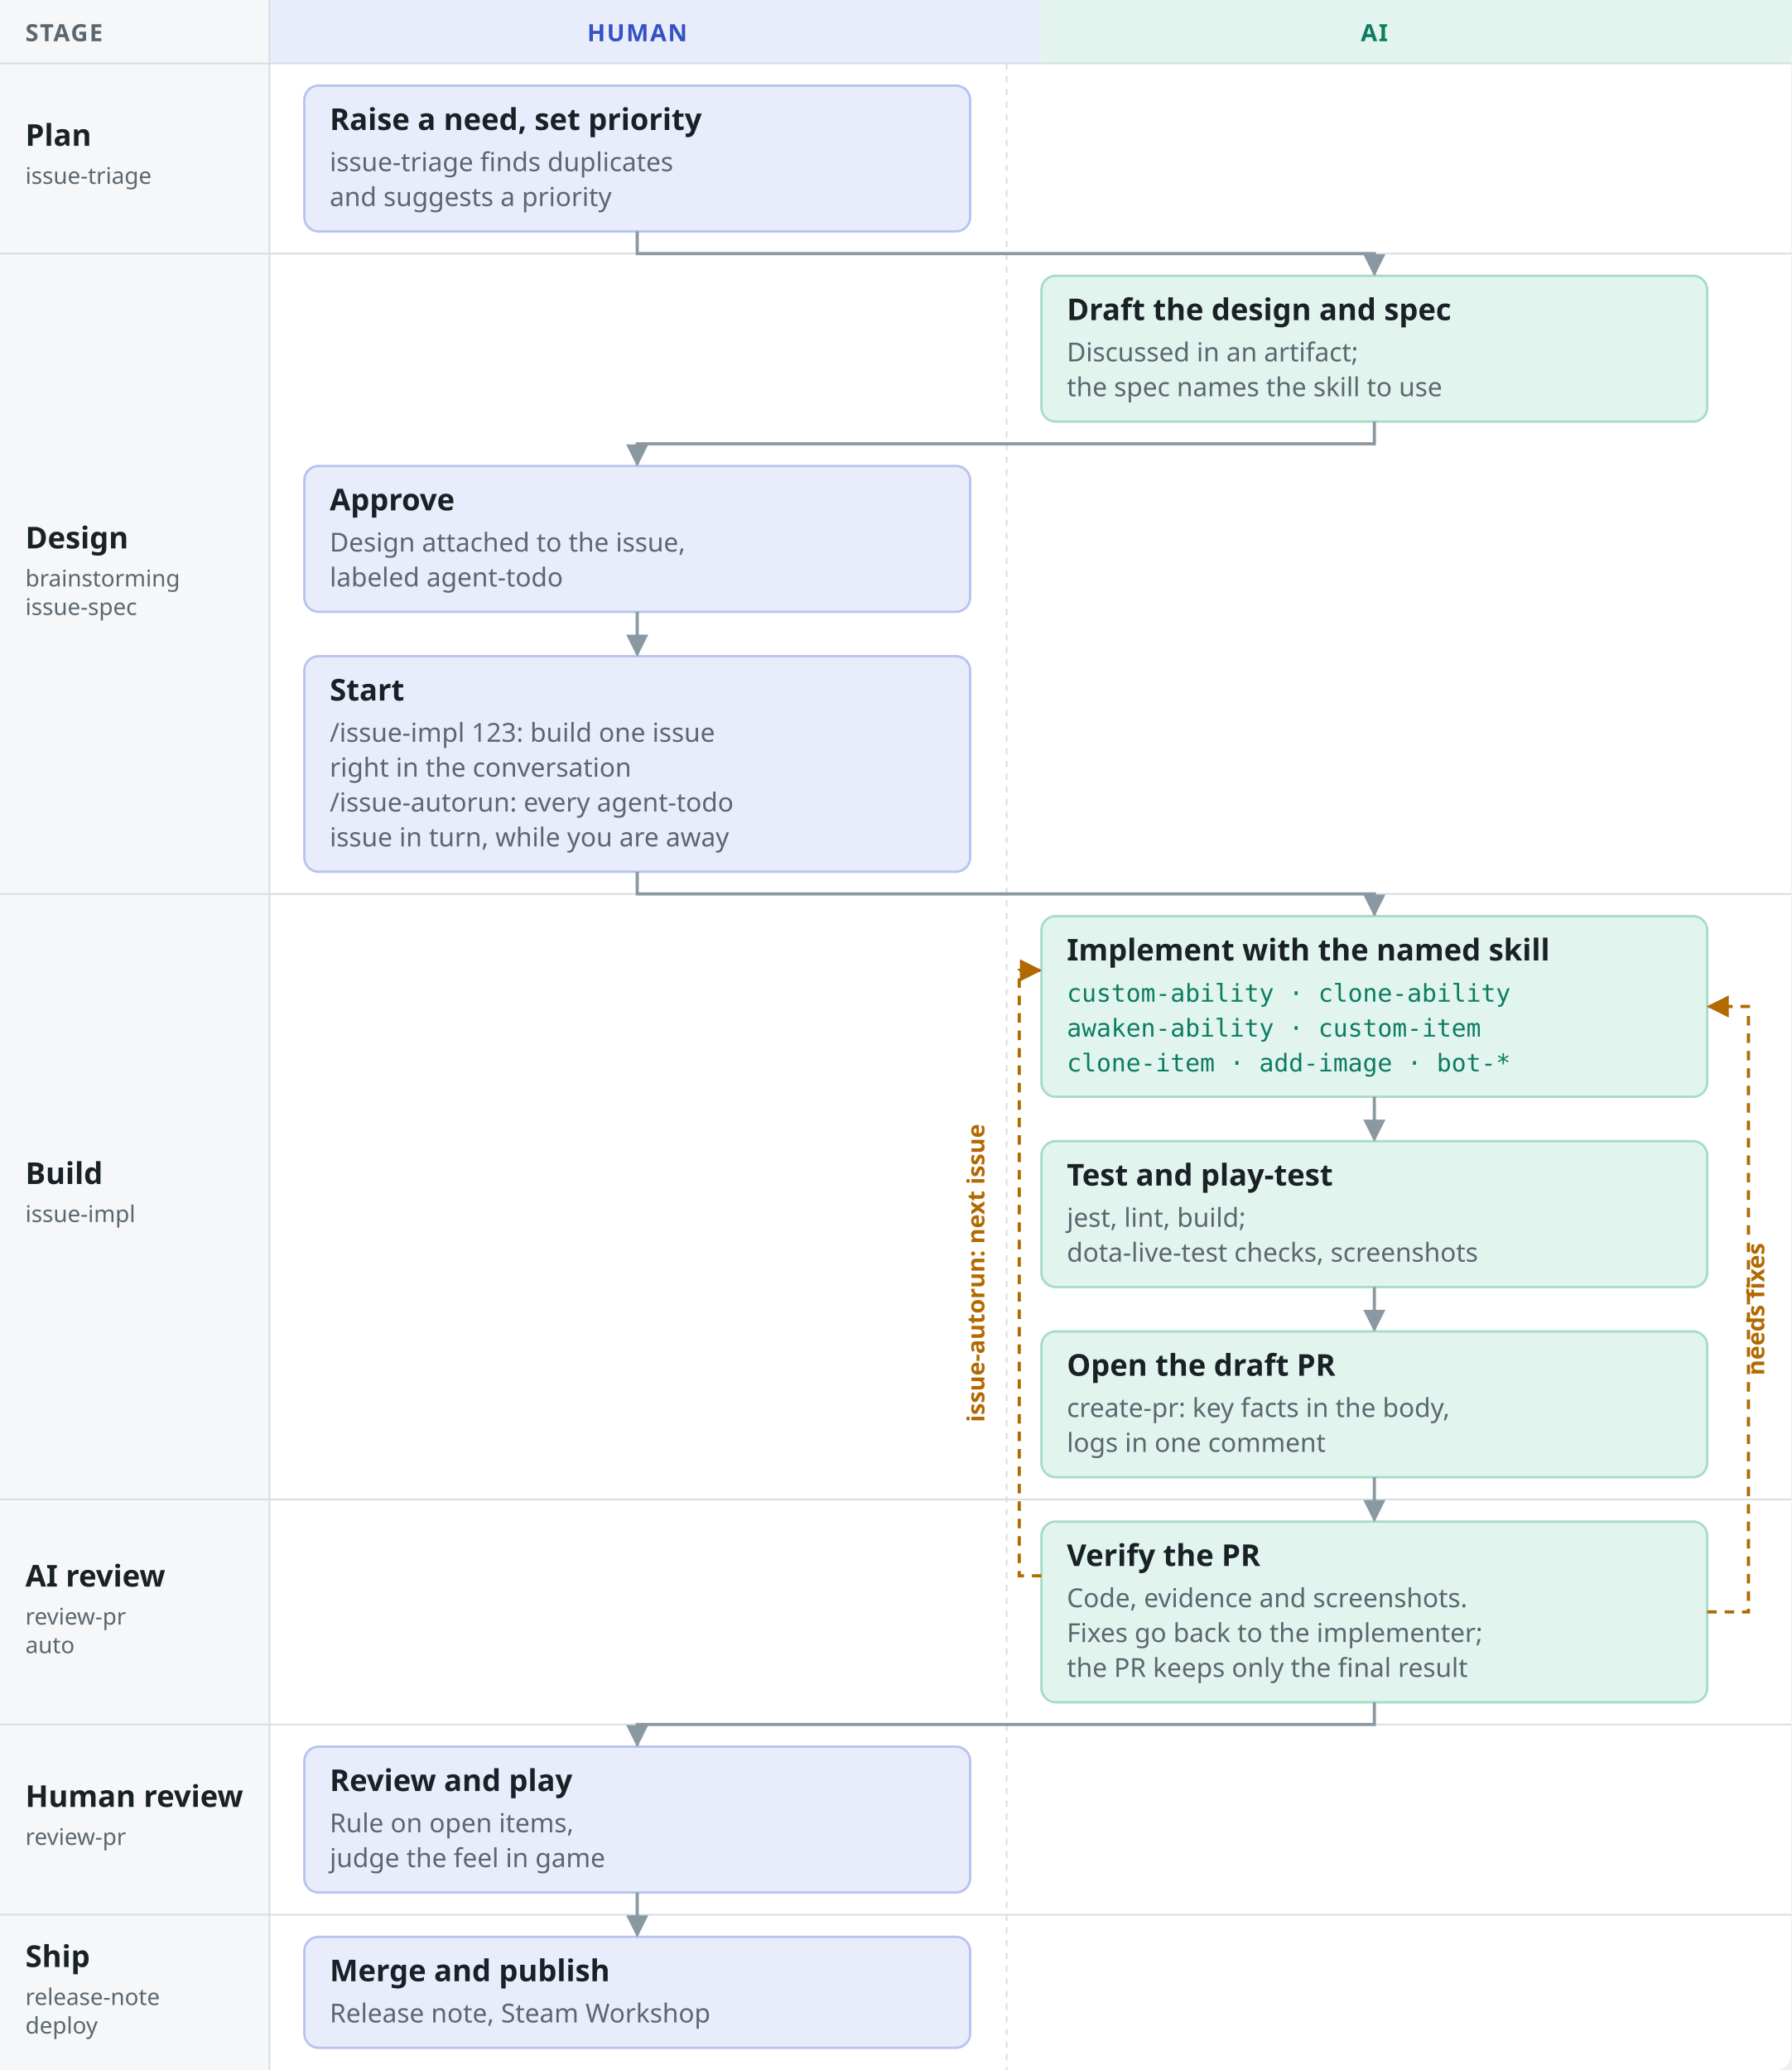
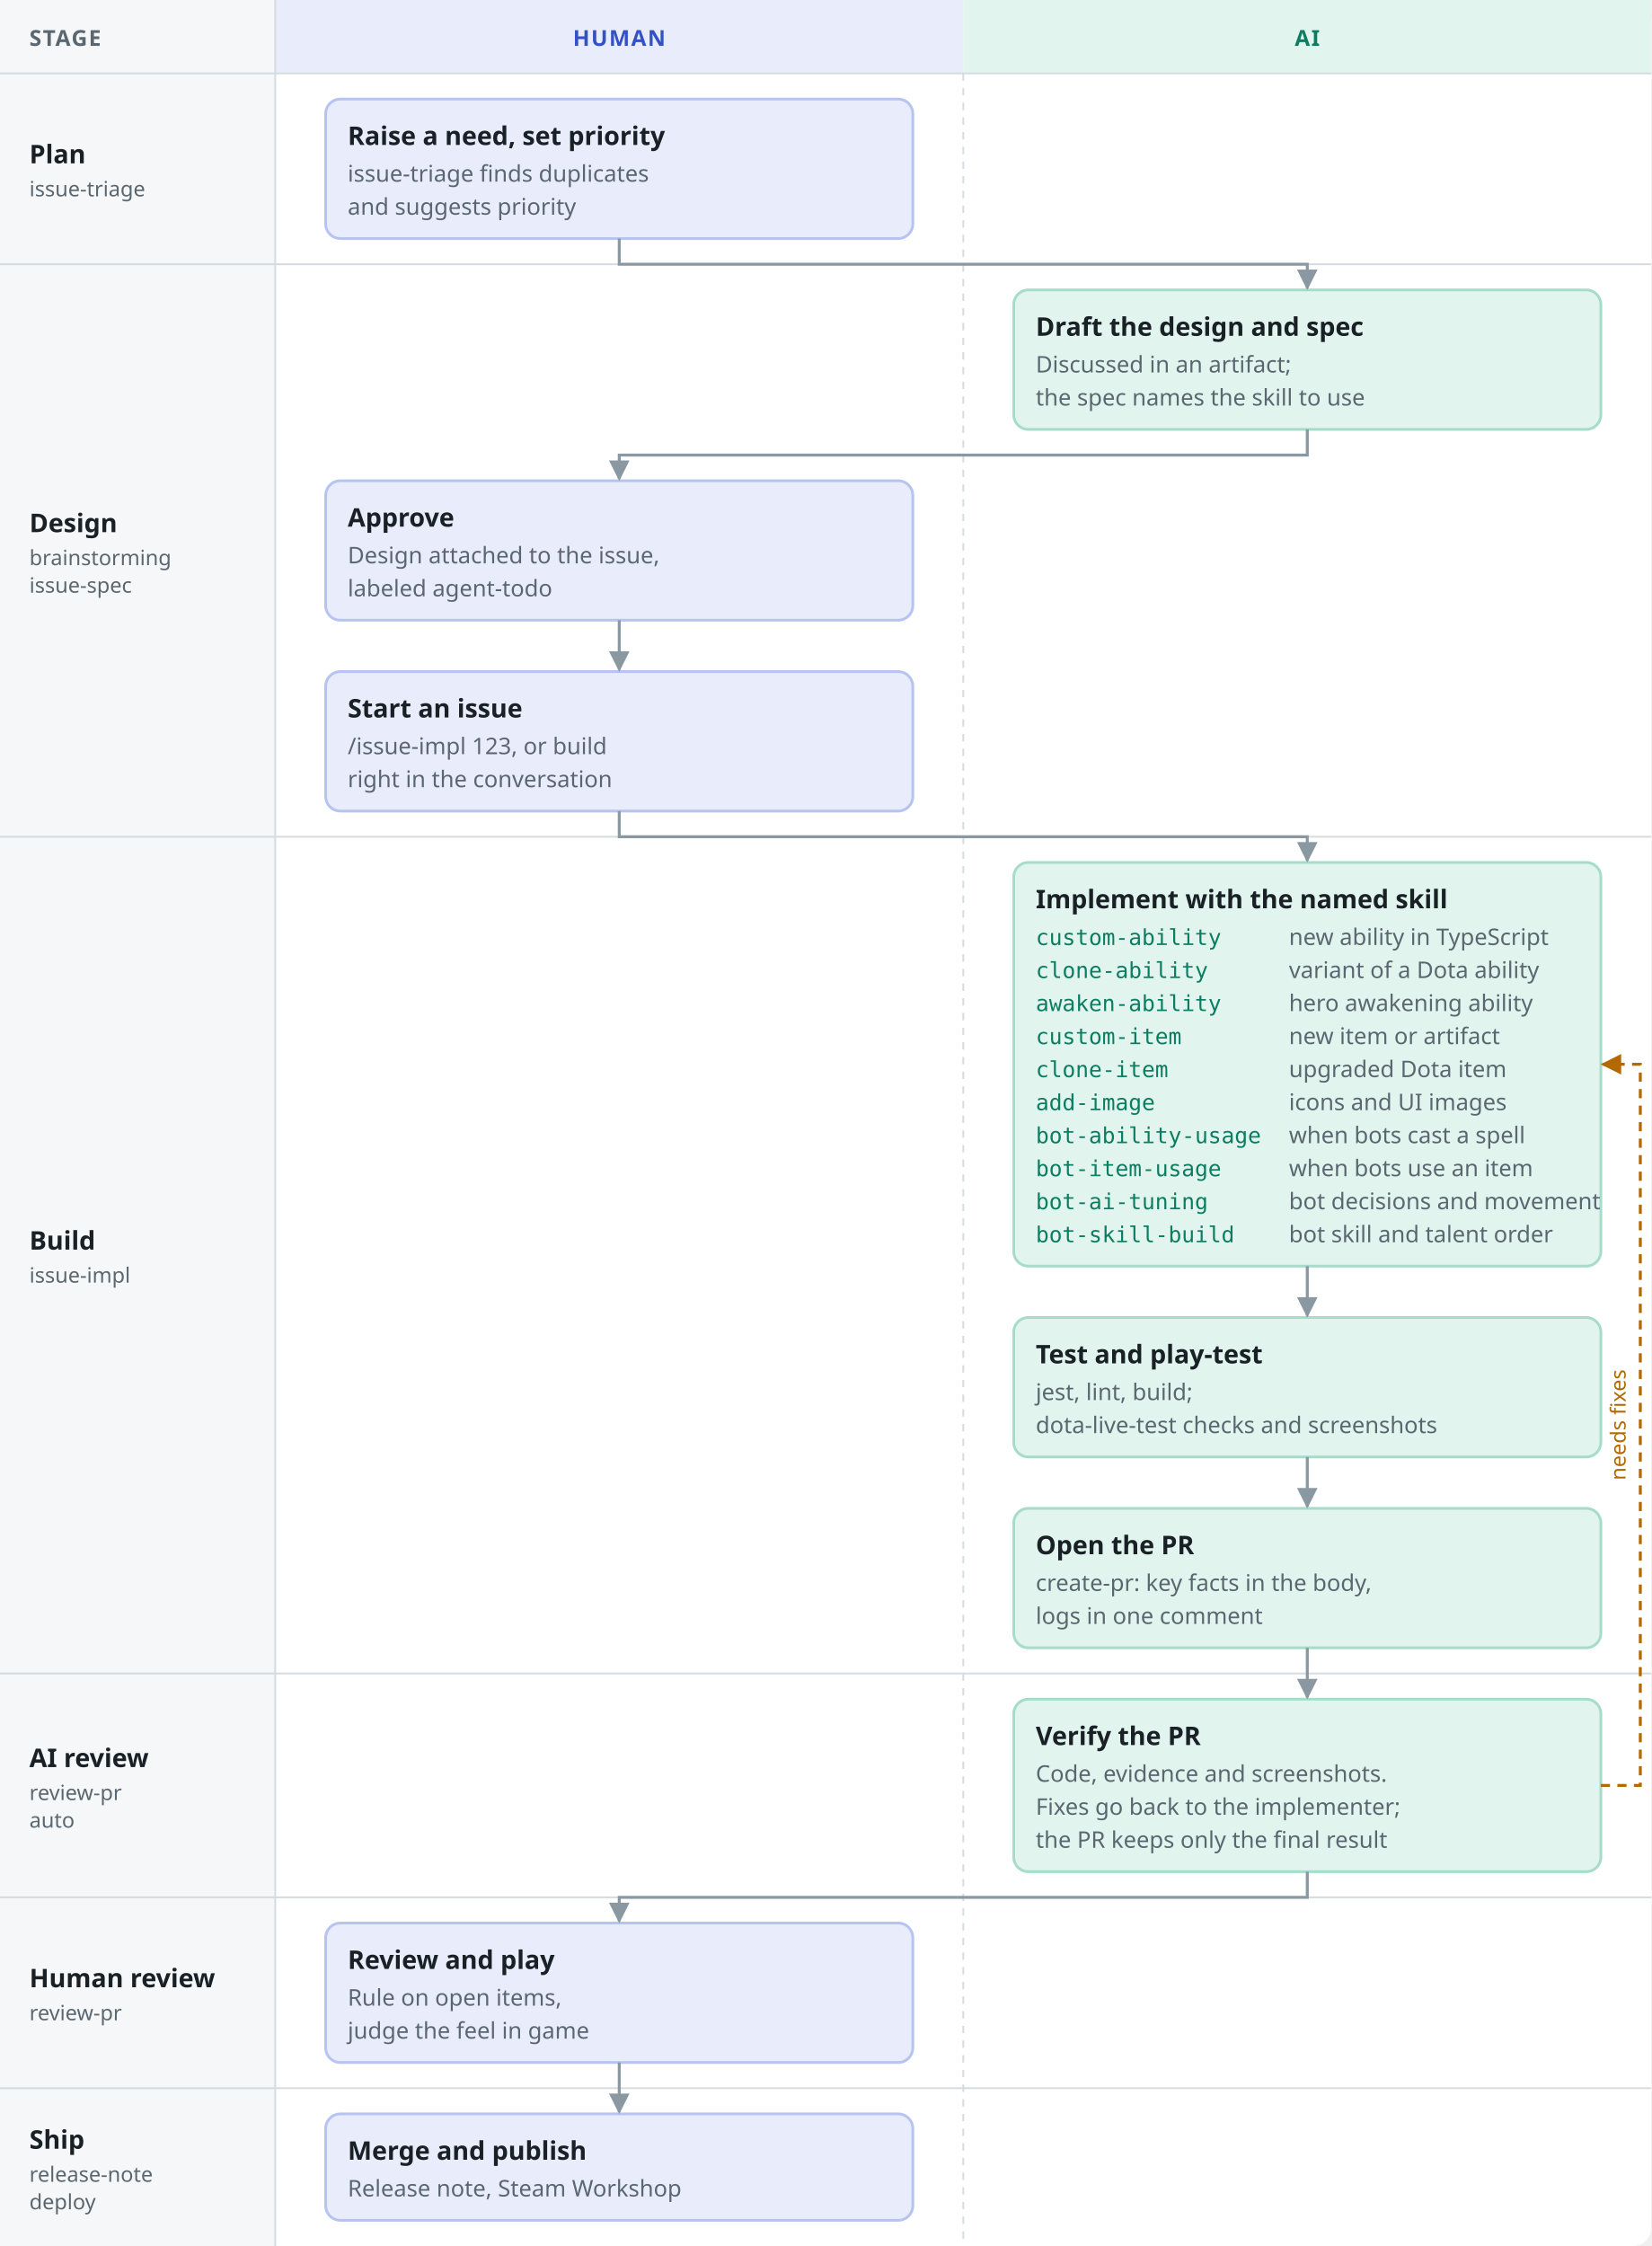
- <svg xmlns="http://www.w3.org/2000/svg" viewBox="0 0 1130 1306" width="1130" height="1306" role="img">
+ <svg xmlns="http://www.w3.org/2000/svg" viewBox="0 0 900 1224" width="900" height="1224" role="img">
  <style>
-   .bg{fill:#ffffff} .stagebg{fill:#f5f7f8}
+   .bg{fill:#ffffff} .stagebg{fill:#f5f7f8} .awaybg{fill:#eceff2}
  .hh{fill:#e9edfb} .ha{fill:#e2f4ee}
  .grid{stroke:#d5dce1;stroke-width:1} .dash{stroke:#d5dce1;stroke-dasharray:4 4}
  .nh{fill:#e9edfb;stroke:#b7c3f0;stroke-width:1.5} .na{fill:#e2f4ee;stroke:#a6dcc9;stroke-width:1.5}
-   .t{font:600 19px 'Segoe UI','PingFang SC','Microsoft YaHei',system-ui,sans-serif;fill:#1a2126}
-   .d{font:16.5px 'Segoe UI','PingFang SC','Microsoft YaHei',system-ui,sans-serif;fill:#5b6770}
-   .code{font:15.5px ui-monospace,'Cascadia Mono',Consolas,monospace;fill:#0b7d61}
-   .st{font:600 19px 'Segoe UI','PingFang SC','Microsoft YaHei',system-ui,sans-serif;fill:#1a2126}
-   .ss{font:14.5px 'Segoe UI','PingFang SC','Microsoft YaHei',system-ui,sans-serif;fill:#5b6770}
-   .hd{font:700 15px 'Segoe UI','PingFang SC','Microsoft YaHei',system-ui,sans-serif;letter-spacing:.06em}
+   .t{font:600 14px 'Segoe UI','PingFang SC','Microsoft YaHei',system-ui,sans-serif;fill:#1a2126}
+   .d{font:12.5px 'Segoe UI','PingFang SC','Microsoft YaHei',system-ui,sans-serif;fill:#5b6770}
+   .code{font:12px ui-monospace,'Cascadia Mono',Consolas,monospace;fill:#0b7d61}
+   .st{font:600 14px 'Segoe UI','PingFang SC','Microsoft YaHei',system-ui,sans-serif;fill:#1a2126}
+   .ss{font:11.5px 'Segoe UI','PingFang SC','Microsoft YaHei',system-ui,sans-serif;fill:#5b6770}
+   .hd{font:700 12px 'Segoe UI','PingFang SC','Microsoft YaHei',system-ui,sans-serif;letter-spacing:.06em}
  .hdS{fill:#5b6770} .hdH{fill:#3451c6} .hdA{fill:#0b7d61}
-   .wire{fill:none;stroke:#8a98a2;stroke-width:2} .ah{fill:#8a98a2}
-   .loop{fill:none;stroke:#b26a00;stroke-width:2;stroke-dasharray:6 5} .lh{fill:#b26a00}
-   .lt{font:600 15px 'Segoe UI','PingFang SC','Microsoft YaHei',system-ui,sans-serif;fill:#b26a00}
+   .aw{font:11px 'Segoe UI','PingFang SC','Microsoft YaHei',system-ui,sans-serif;fill:#5b6770;letter-spacing:.06em}
+   .wire{fill:none;stroke:#8a98a2;stroke-width:1.6} .ah{fill:#8a98a2}
+   .loop{fill:none;stroke:#b26a00;stroke-width:1.6;stroke-dasharray:5 4} .lh{fill:#b26a00}
+   .lt{font:11.5px 'Segoe UI','PingFang SC','Microsoft YaHei',system-ui,sans-serif;fill:#b26a00}
  @media (prefers-color-scheme: dark){
-     .bg{fill:#161d22} .stagebg{fill:#0f1418}
+     .bg{fill:#161d22} .stagebg{fill:#0f1418} .awaybg{fill:#1a2227}
    .hh{fill:#1c2445} .ha{fill:#12302a}
    .grid,.dash{stroke:#2a343b}
    .nh{fill:#1c2445;stroke:#34428a} .na{fill:#12302a;stroke:#1f5a4b}
-     .t,.st{fill:#e2e8ec} .d,.ss,.hdS{fill:#94a2ab}
+     .t,.st{fill:#e2e8ec} .d,.ss,.aw,.hdS{fill:#94a2ab}
    .code{fill:#5fd3ad} .hdH{fill:#9fb2ff} .hdA{fill:#5fd3ad}
    .wire{stroke:#6b7a84} .ah{fill:#6b7a84}
    .loop{stroke:#f0b35a} .lh,.lt{fill:#f0b35a}
  }
</style>
-   <rect class="bg" x="0" y="0" width="1130" height="1306" rx="10" />
-   <rect class="stagebg" x="0" y="0" width="170" height="1306" />
-   <rect class="hh" x="170" y="0" width="487" height="40" />
-   <rect class="ha" x="657" y="0" width="473" height="40" />
-   <text class="hd hdS" x="16" y="26">STAGE</text>
-   <text class="hd hdH" x="402" y="26" text-anchor="middle">HUMAN</text>
-   <text class="hd hdA" x="867" y="26" text-anchor="middle">AI</text>
-   <line class="grid" x1="0" y1="40" x2="1130" y2="40" />
-   <line class="dash" x1="635" y1="40" x2="635" y2="1306" />
-   <line class="grid" x1="170" y1="0" x2="170" y2="1306" />
-   <text class="st" x="16" y="92.0">Plan</text>
-   <text class="ss" x="16" y="116.0">issue-triage</text>
-   <line class="grid" x1="0" y1="160" x2="1130" y2="160" />
-   <text class="st" x="16" y="346.0">Design</text>
-   <text class="ss" x="16" y="370.0">brainstorming</text>
-   <text class="ss" x="16" y="388.0">issue-spec</text>
-   <line class="grid" x1="0" y1="564" x2="1130" y2="564" />
-   <text class="st" x="16" y="747.0">Build</text>
-   <text class="ss" x="16" y="771.0">issue-impl</text>
-   <line class="grid" x1="0" y1="946" x2="1130" y2="946" />
-   <text class="st" x="16" y="1001.0">AI review</text>
-   <text class="ss" x="16" y="1025.0">review-pr</text>
-   <text class="ss" x="16" y="1043.0">auto</text>
-   <line class="grid" x1="0" y1="1088" x2="1130" y2="1088" />
-   <text class="st" x="16" y="1140.0">Human review</text>
-   <text class="ss" x="16" y="1164.0">review-pr</text>
-   <line class="grid" x1="0" y1="1208" x2="1130" y2="1208" />
-   <text class="st" x="16" y="1241.0">Ship</text>
-   <text class="ss" x="16" y="1265.0">release-note</text>
-   <text class="ss" x="16" y="1283.0">deploy</text>
-   <rect class="nh" x="192" y="54" width="420" height="92" rx="9" />
-   <text class="t" x="208" y="82">Raise a need, set priority</text>
-   <text class="d" x="208" y="108">issue-triage finds duplicates</text>
-   <text class="d" x="208" y="130">and suggests a priority</text>
-   <rect class="na" x="657" y="174" width="420" height="92" rx="9" />
-   <text class="t" x="673" y="202">Draft the design and spec</text>
-   <text class="d" x="673" y="228">Discussed in an artifact;</text>
-   <text class="d" x="673" y="250">the spec names the skill to use</text>
-   <rect class="nh" x="192" y="294" width="420" height="92" rx="9" />
-   <text class="t" x="208" y="322">Approve</text>
-   <text class="d" x="208" y="348">Design attached to the issue,</text>
-   <text class="d" x="208" y="370">labeled agent-todo</text>
-   <rect class="nh" x="192" y="414" width="420" height="136" rx="9" />
-   <text class="t" x="208" y="442">Start</text>
-   <text class="d" x="208" y="468">/issue-impl 123: build one issue</text>
-   <text class="d" x="208" y="490">right in the conversation</text>
-   <text class="d" x="208" y="512">/issue-autorun: every agent-todo</text>
-   <text class="d" x="208" y="534">issue in turn, while you are away</text>
-   <rect class="na" x="657" y="578" width="420" height="114" rx="9" />
-   <text class="t" x="673" y="606">Implement with the named skill</text>
-   <text class="code" x="673" y="632">custom-ability · clone-ability</text>
-   <text class="code" x="673" y="654">awaken-ability · custom-item</text>
-   <text class="code" x="673" y="676">clone-item · add-image · bot-*</text>
-   <rect class="na" x="657" y="720" width="420" height="92" rx="9" />
-   <text class="t" x="673" y="748">Test and play-test</text>
-   <text class="d" x="673" y="774">jest, lint, build;</text>
-   <text class="d" x="673" y="796">dota-live-test checks, screenshots</text>
-   <rect class="na" x="657" y="840" width="420" height="92" rx="9" />
-   <text class="t" x="673" y="868">Open the draft PR</text>
-   <text class="d" x="673" y="894">create-pr: key facts in the body,</text>
-   <text class="d" x="673" y="916">logs in one comment</text>
-   <rect class="na" x="657" y="960" width="420" height="114" rx="9" />
-   <text class="t" x="673" y="988">Verify the PR</text>
-   <text class="d" x="673" y="1014">Code, evidence and screenshots.</text>
-   <text class="d" x="673" y="1036">Fixes go back to the implementer;</text>
-   <text class="d" x="673" y="1058">the PR keeps only the final result</text>
-   <rect class="nh" x="192" y="1102" width="420" height="92" rx="9" />
-   <text class="t" x="208" y="1130">Review and play</text>
-   <text class="d" x="208" y="1156">Rule on open items,</text>
-   <text class="d" x="208" y="1178">judge the feel in game</text>
-   <rect class="nh" x="192" y="1222" width="420" height="70" rx="9" />
-   <text class="t" x="208" y="1250">Merge and publish</text>
-   <text class="d" x="208" y="1276">Release note, Steam Workshop</text>
+   <rect class="bg" x="0" y="0" width="900" height="1224" rx="10" />
+   <rect class="stagebg" x="0" y="0" width="150" height="1224" />
+   <rect class="stagebg" x="0" y="0" width="150" height="40" />
+   <rect class="hh" x="150" y="0" width="375" height="40" />
+   <rect class="ha" x="525" y="0" width="375" height="40" />
+   <text class="hd hdS" x="16" y="25">STAGE</text>
+   <text class="hd hdH" x="337.5" y="25" text-anchor="middle">HUMAN</text>
+   <text class="hd hdA" x="712.5" y="25" text-anchor="middle">AI</text>
+   <line class="grid" x1="0" y1="40" x2="900" y2="40" />
+   <line class="dash" x1="525" y1="40" x2="525" y2="1224" />
+   <line class="grid" x1="150" y1="0" x2="150" y2="1224" />
+   <text class="st" x="16" y="89.0">Plan</text>
+   <text class="ss" x="16" y="107.0">issue-triage</text>
+   <line class="grid" x1="0" y1="144" x2="900" y2="144" />
+   <text class="st" x="16" y="290.0">Design</text>
+   <text class="ss" x="16" y="308.0">brainstorming</text>
+   <text class="ss" x="16" y="323.0">issue-spec</text>
+   <line class="grid" x1="0" y1="456" x2="900" y2="456" />
+   <text class="st" x="16" y="681.0">Build</text>
+   <text class="ss" x="16" y="699.0">issue-impl</text>
+   <line class="grid" x1="0" y1="912" x2="900" y2="912" />
+   <text class="st" x="16" y="963.0">AI review</text>
+   <text class="ss" x="16" y="981.0">review-pr</text>
+   <text class="ss" x="16" y="996.0">auto</text>
+   <line class="grid" x1="0" y1="1034" x2="900" y2="1034" />
+   <text class="st" x="16" y="1083.0">Human review</text>
+   <text class="ss" x="16" y="1101.0">review-pr</text>
+   <line class="grid" x1="0" y1="1138" x2="900" y2="1138" />
+   <text class="st" x="16" y="1171.0">Ship</text>
+   <text class="ss" x="16" y="1189.0">release-note</text>
+   <text class="ss" x="16" y="1204.0">deploy</text>
+   <rect class="nh" x="177.5" y="54" width="320" height="76" rx="8" />
+   <text class="t" x="189.5" y="79">Raise a need, set priority</text>
+   <text class="d" x="189.5" y="99">issue-triage finds duplicates</text>
+   <text class="d" x="189.5" y="117">and suggests priority</text>
+   <rect class="na" x="552.5" y="158" width="320" height="76" rx="8" />
+   <text class="t" x="564.5" y="183">Draft the design and spec</text>
+   <text class="d" x="564.5" y="203">Discussed in an artifact;</text>
+   <text class="d" x="564.5" y="221">the spec names the skill to use</text>
+   <rect class="nh" x="177.5" y="262" width="320" height="76" rx="8" />
+   <text class="t" x="189.5" y="287">Approve</text>
+   <text class="d" x="189.5" y="307">Design attached to the issue,</text>
+   <text class="d" x="189.5" y="325">labeled agent-todo</text>
+   <rect class="nh" x="177.5" y="366" width="320" height="76" rx="8" />
+   <text class="t" x="189.5" y="391">Start an issue</text>
+   <text class="d" x="189.5" y="411">/issue-impl 123, or build</text>
+   <text class="d" x="189.5" y="429">right in the conversation</text>
+   <rect class="na" x="552.5" y="470" width="320" height="220" rx="8" />
+   <text class="t" x="564.5" y="495">Implement with the named skill</text>
+   <text x="564.5" y="515">
+     <tspan class="code">custom-ability</tspan>
+     <tspan class="d" x="702.5">new ability in TypeScript</tspan>
+   </text>
+   <text x="564.5" y="533">
+     <tspan class="code">clone-ability</tspan>
+     <tspan class="d" x="702.5">variant of a Dota ability</tspan>
+   </text>
+   <text x="564.5" y="551">
+     <tspan class="code">awaken-ability</tspan>
+     <tspan class="d" x="702.5">hero awakening ability</tspan>
+   </text>
+   <text x="564.5" y="569">
+     <tspan class="code">custom-item</tspan>
+     <tspan class="d" x="702.5">new item or artifact</tspan>
+   </text>
+   <text x="564.5" y="587">
+     <tspan class="code">clone-item</tspan>
+     <tspan class="d" x="702.5">upgraded Dota item</tspan>
+   </text>
+   <text x="564.5" y="605">
+     <tspan class="code">add-image</tspan>
+     <tspan class="d" x="702.5">icons and UI images</tspan>
+   </text>
+   <text x="564.5" y="623">
+     <tspan class="code">bot-ability-usage</tspan>
+     <tspan class="d" x="702.5">when bots cast a spell</tspan>
+   </text>
+   <text x="564.5" y="641">
+     <tspan class="code">bot-item-usage</tspan>
+     <tspan class="d" x="702.5">when bots use an item</tspan>
+   </text>
+   <text x="564.5" y="659">
+     <tspan class="code">bot-ai-tuning</tspan>
+     <tspan class="d" x="702.5">bot decisions and movement</tspan>
+   </text>
+   <text x="564.5" y="677">
+     <tspan class="code">bot-skill-build</tspan>
+     <tspan class="d" x="702.5">bot skill and talent order</tspan>
+   </text>
+   <rect class="na" x="552.5" y="718" width="320" height="76" rx="8" />
+   <text class="t" x="564.5" y="743">Test and play-test</text>
+   <text class="d" x="564.5" y="763">jest, lint, build;</text>
+   <text class="d" x="564.5" y="781">dota-live-test checks and screenshots</text>
+   <rect class="na" x="552.5" y="822" width="320" height="76" rx="8" />
+   <text class="t" x="564.5" y="847">Open the PR</text>
+   <text class="d" x="564.5" y="867">create-pr: key facts in the body,</text>
+   <text class="d" x="564.5" y="885">logs in one comment</text>
+   <rect class="na" x="552.5" y="926" width="320" height="94" rx="8" />
+   <text class="t" x="564.5" y="951">Verify the PR</text>
+   <text class="d" x="564.5" y="971">Code, evidence and screenshots.</text>
+   <text class="d" x="564.5" y="989">Fixes go back to the implementer;</text>
+   <text class="d" x="564.5" y="1007">the PR keeps only the final result</text>
+   <rect class="nh" x="177.5" y="1048" width="320" height="76" rx="8" />
+   <text class="t" x="189.5" y="1073">Review and play</text>
+   <text class="d" x="189.5" y="1093">Rule on open items,</text>
+   <text class="d" x="189.5" y="1111">judge the feel in game</text>
+   <rect class="nh" x="177.5" y="1152" width="320" height="58" rx="8" />
+   <text class="t" x="189.5" y="1177">Merge and publish</text>
+   <text class="d" x="189.5" y="1197">Release note, Steam Workshop</text>
  <defs>
    <marker id="ar" viewBox="0 0 10 10" refX="9" refY="5" markerWidth="7" markerHeight="7" orient="auto-start-reverse">
      <path class="ah" d="M0 0L10 5L0 10z" />
    </marker>
    <marker id="lp" viewBox="0 0 10 10" refX="9" refY="5" markerWidth="7" markerHeight="7" orient="auto-start-reverse">
      <path class="lh" d="M0 0L10 5L0 10z" />
    </marker>
  </defs>
-   <path class="wire" d="M402 146 V160.0 H867 V173" marker-end="url(#ar)" />
-   <path class="wire" d="M867 266 V280.0 H402 V293" marker-end="url(#ar)" />
-   <path class="wire" d="M402 386 V413" marker-end="url(#ar)" />
-   <path class="wire" d="M402 550 V564.0 H867 V577" marker-end="url(#ar)" />
-   <path class="wire" d="M867 692 V719" marker-end="url(#ar)" />
-   <path class="wire" d="M867 812 V839" marker-end="url(#ar)" />
-   <path class="wire" d="M867 932 V959" marker-end="url(#ar)" />
-   <path class="wire" d="M867 1074 V1088.0 H402 V1101" marker-end="url(#ar)" />
-   <path class="wire" d="M402 1194 V1221" marker-end="url(#ar)" />
-   <path class="loop" d="M1077 1017.0 H1103 V635.0 H1078" marker-end="url(#lp)" />
-   <text class="lt" x="1113" y="826.0" text-anchor="middle" transform="rotate(-90 1113 826.0)">needs fixes</text>
-   <path class="loop" d="M657 994.2 H643 V612.2 H656" marker-end="url(#lp)" />
-   <text class="lt" x="621" y="803.2" text-anchor="middle" transform="rotate(-90 621 803.2)">issue-autorun: next issue</text>
+   <path class="wire" d="M337.5 130 V144.0 H712.5 V157" marker-end="url(#ar)" />
+   <path class="wire" d="M712.5 234 V248.0 H337.5 V261" marker-end="url(#ar)" />
+   <path class="wire" d="M337.5 338 V365" marker-end="url(#ar)" />
+   <path class="wire" d="M337.5 442 V456.0 H712.5 V469" marker-end="url(#ar)" />
+   <path class="wire" d="M712.5 690 V717" marker-end="url(#ar)" />
+   <path class="wire" d="M712.5 794 V821" marker-end="url(#ar)" />
+   <path class="wire" d="M712.5 898 V925" marker-end="url(#ar)" />
+   <path class="wire" d="M712.5 1020 V1034.0 H337.5 V1047" marker-end="url(#ar)" />
+   <path class="wire" d="M337.5 1124 V1151" marker-end="url(#ar)" />
+   <path class="loop" d="M872.5 973.0 H894 V580.0 H873.5" marker-end="url(#lp)" />
+   <text class="lt" x="886" y="776.5" text-anchor="middle" transform="rotate(-90 886 776.5)">needs fixes</text>
</svg>
